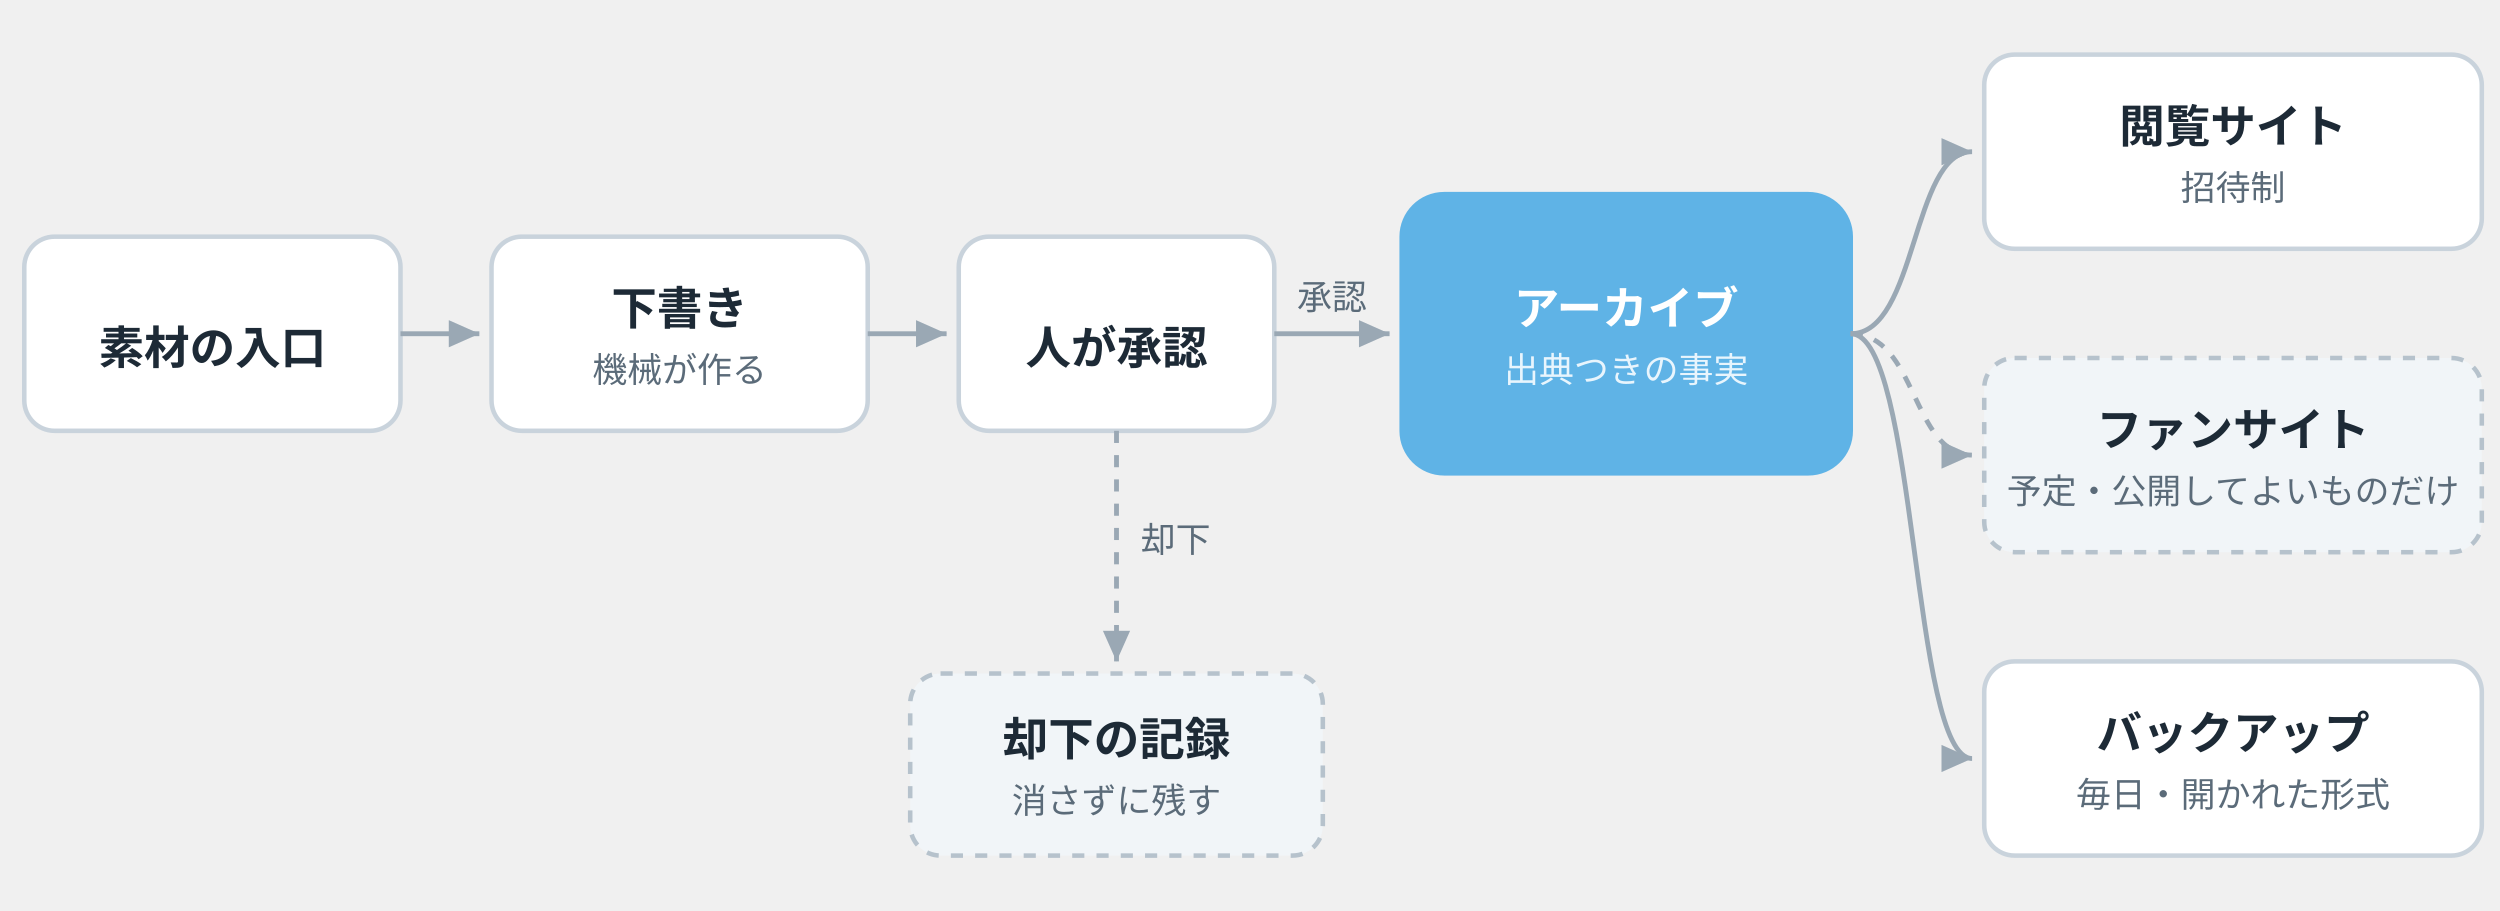
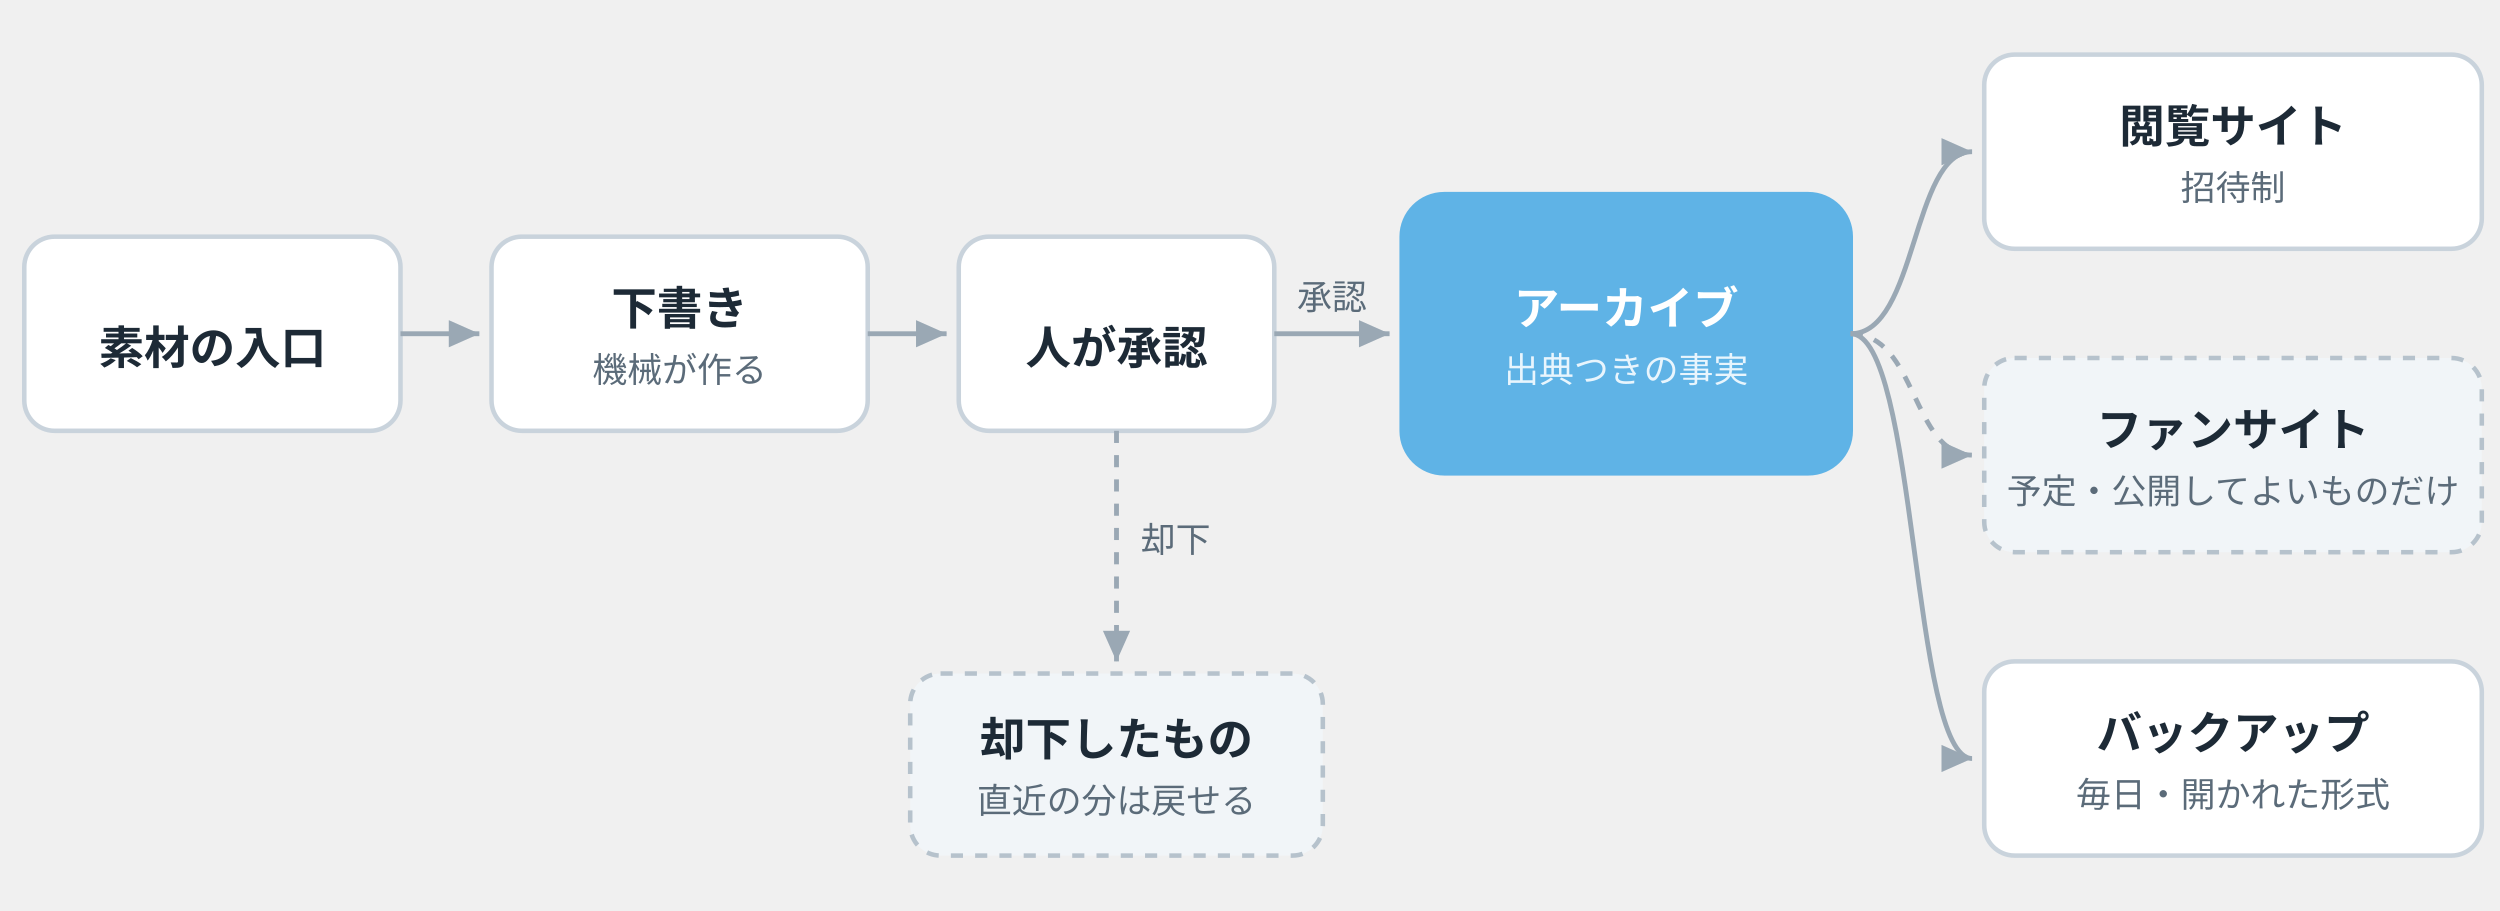
<svg xmlns="http://www.w3.org/2000/svg" viewBox="0 0 824 300" width="824" height="300" font-family="'Hiragino Sans','Hiragino Kaku Gothic ProN','Noto Sans JP','Yu Gothic','Meiryo',sans-serif">
  <defs>
    <marker id="a" viewBox="0 0 10 10" refX="9" refY="5" markerWidth="7" markerHeight="7" orient="auto-start-reverse">
      <path d="M0 1 L9 5 L0 9 z" fill="#9aa8b4" />
    </marker>
  </defs>
  <rect x="8" y="78" width="124" height="64" rx="10" fill="#ffffff" stroke="#c9d3dc" stroke-width="1.5" />
  <text x="70.0" y="120.0" text-anchor="middle" font-size="15" font-weight="700" fill="#1d2a36">素材の入口</text>
  <rect x="162" y="78" width="124" height="64" rx="10" fill="#ffffff" stroke="#c9d3dc" stroke-width="1.5" />
  <text x="224.0" y="107.0" text-anchor="middle" font-size="15" font-weight="700" fill="#1d2a36">下書き</text>
  <text x="224.0" y="126.0" text-anchor="middle" font-size="11.5" fill="#5b6b79">機械が作る</text>
  <rect x="316" y="78" width="104" height="64" rx="10" fill="#ffffff" stroke="#c9d3dc" stroke-width="1.5" />
  <text x="368.0" y="120.0" text-anchor="middle" font-size="15" font-weight="700" fill="#1d2a36">人が承認</text>
  <rect x="462" y="64" width="148" height="92" rx="14" fill="#5fb3e6" stroke="#5fb3e6" stroke-width="1.5" />
  <text x="536.0" y="107.0" text-anchor="middle" font-size="15" font-weight="700" fill="#ffffff">アーカイブ</text>
  <text x="536.0" y="126.0" text-anchor="middle" font-size="11.5" fill="#e8f5fd">出典つきの事実</text>
  <path d="M132 110 H158" fill="none" stroke="#9aa8b4" stroke-width="1.6" marker-end="url(#a)" />
  <path d="M286 110 H312" fill="none" stroke="#9aa8b4" stroke-width="1.6" marker-end="url(#a)" />
  <path d="M420 110 H458" fill="none" stroke="#9aa8b4" stroke-width="1.6" marker-end="url(#a)" />
  <text x="439" y="102" text-anchor="middle" font-size="11.5" fill="#5b6b79">承認</text>
  <rect x="300" y="222" width="136" height="60" rx="10" fill="#f1f5f8" stroke="#b6c2cc" stroke-width="1.5" stroke-dasharray="4 4" />
-   <text x="368.0" y="249.0" text-anchor="middle" font-size="15" font-weight="700" fill="#1d2a36">却下の記録</text>
-   <text x="368.0" y="268.0" text-anchor="middle" font-size="11.5" fill="#5b6b79">消さずに残す</text>
+   <text x="368.0" y="249.0" text-anchor="middle" font-size="15" font-weight="700" fill="#1d2a36">却下したもの</text>
+   <text x="368.0" y="268.0" text-anchor="middle" font-size="11.5" fill="#5b6b79">直近の分は戻せる</text>
  <path d="M368 142 V218" fill="none" stroke="#9aa8b4" stroke-width="1.6" stroke-dasharray="4 4" marker-end="url(#a)" />
  <text x="376" y="182" text-anchor="start" font-size="11.5" fill="#5b6b79">却下</text>
  <rect x="654" y="18" width="164" height="64" rx="10" fill="#ffffff" stroke="#c9d3dc" stroke-width="1.5" />
  <text x="736.0" y="47.0" text-anchor="middle" font-size="15" font-weight="700" fill="#1d2a36">閲覧サイト</text>
  <text x="736.0" y="66.0" text-anchor="middle" font-size="11.5" fill="#5b6b79">招待制</text>
  <path d="M610 110 C632 110 630 50 650 50" fill="none" stroke="#9aa8b4" stroke-width="1.6" marker-end="url(#a)" />
  <rect x="654" y="118" width="164" height="64" rx="10" fill="#f1f5f8" stroke="#b6c2cc" stroke-width="1.5" stroke-dasharray="4 4" />
  <text x="736.0" y="147.0" text-anchor="middle" font-size="15" font-weight="700" fill="#1d2a36">ファンサイト</text>
  <text x="736.0" y="166.0" text-anchor="middle" font-size="11.5" fill="#5b6b79">予定・公開してよいものだけ</text>
  <path d="M610 110 C632 110 630 150 650 150" fill="none" stroke="#9aa8b4" stroke-width="1.6" stroke-dasharray="4 4" marker-end="url(#a)" />
  <rect x="654" y="218" width="164" height="64" rx="10" fill="#ffffff" stroke="#c9d3dc" stroke-width="1.5" />
  <text x="736.0" y="247.0" text-anchor="middle" font-size="15" font-weight="700" fill="#1d2a36">バックアップ</text>
  <text x="736.0" y="266.0" text-anchor="middle" font-size="11.5" fill="#5b6b79">毎日・開かれた形式</text>
  <path d="M610 110 C632 110 630 250 650 250" fill="none" stroke="#9aa8b4" stroke-width="1.6" marker-end="url(#a)" />
</svg>
